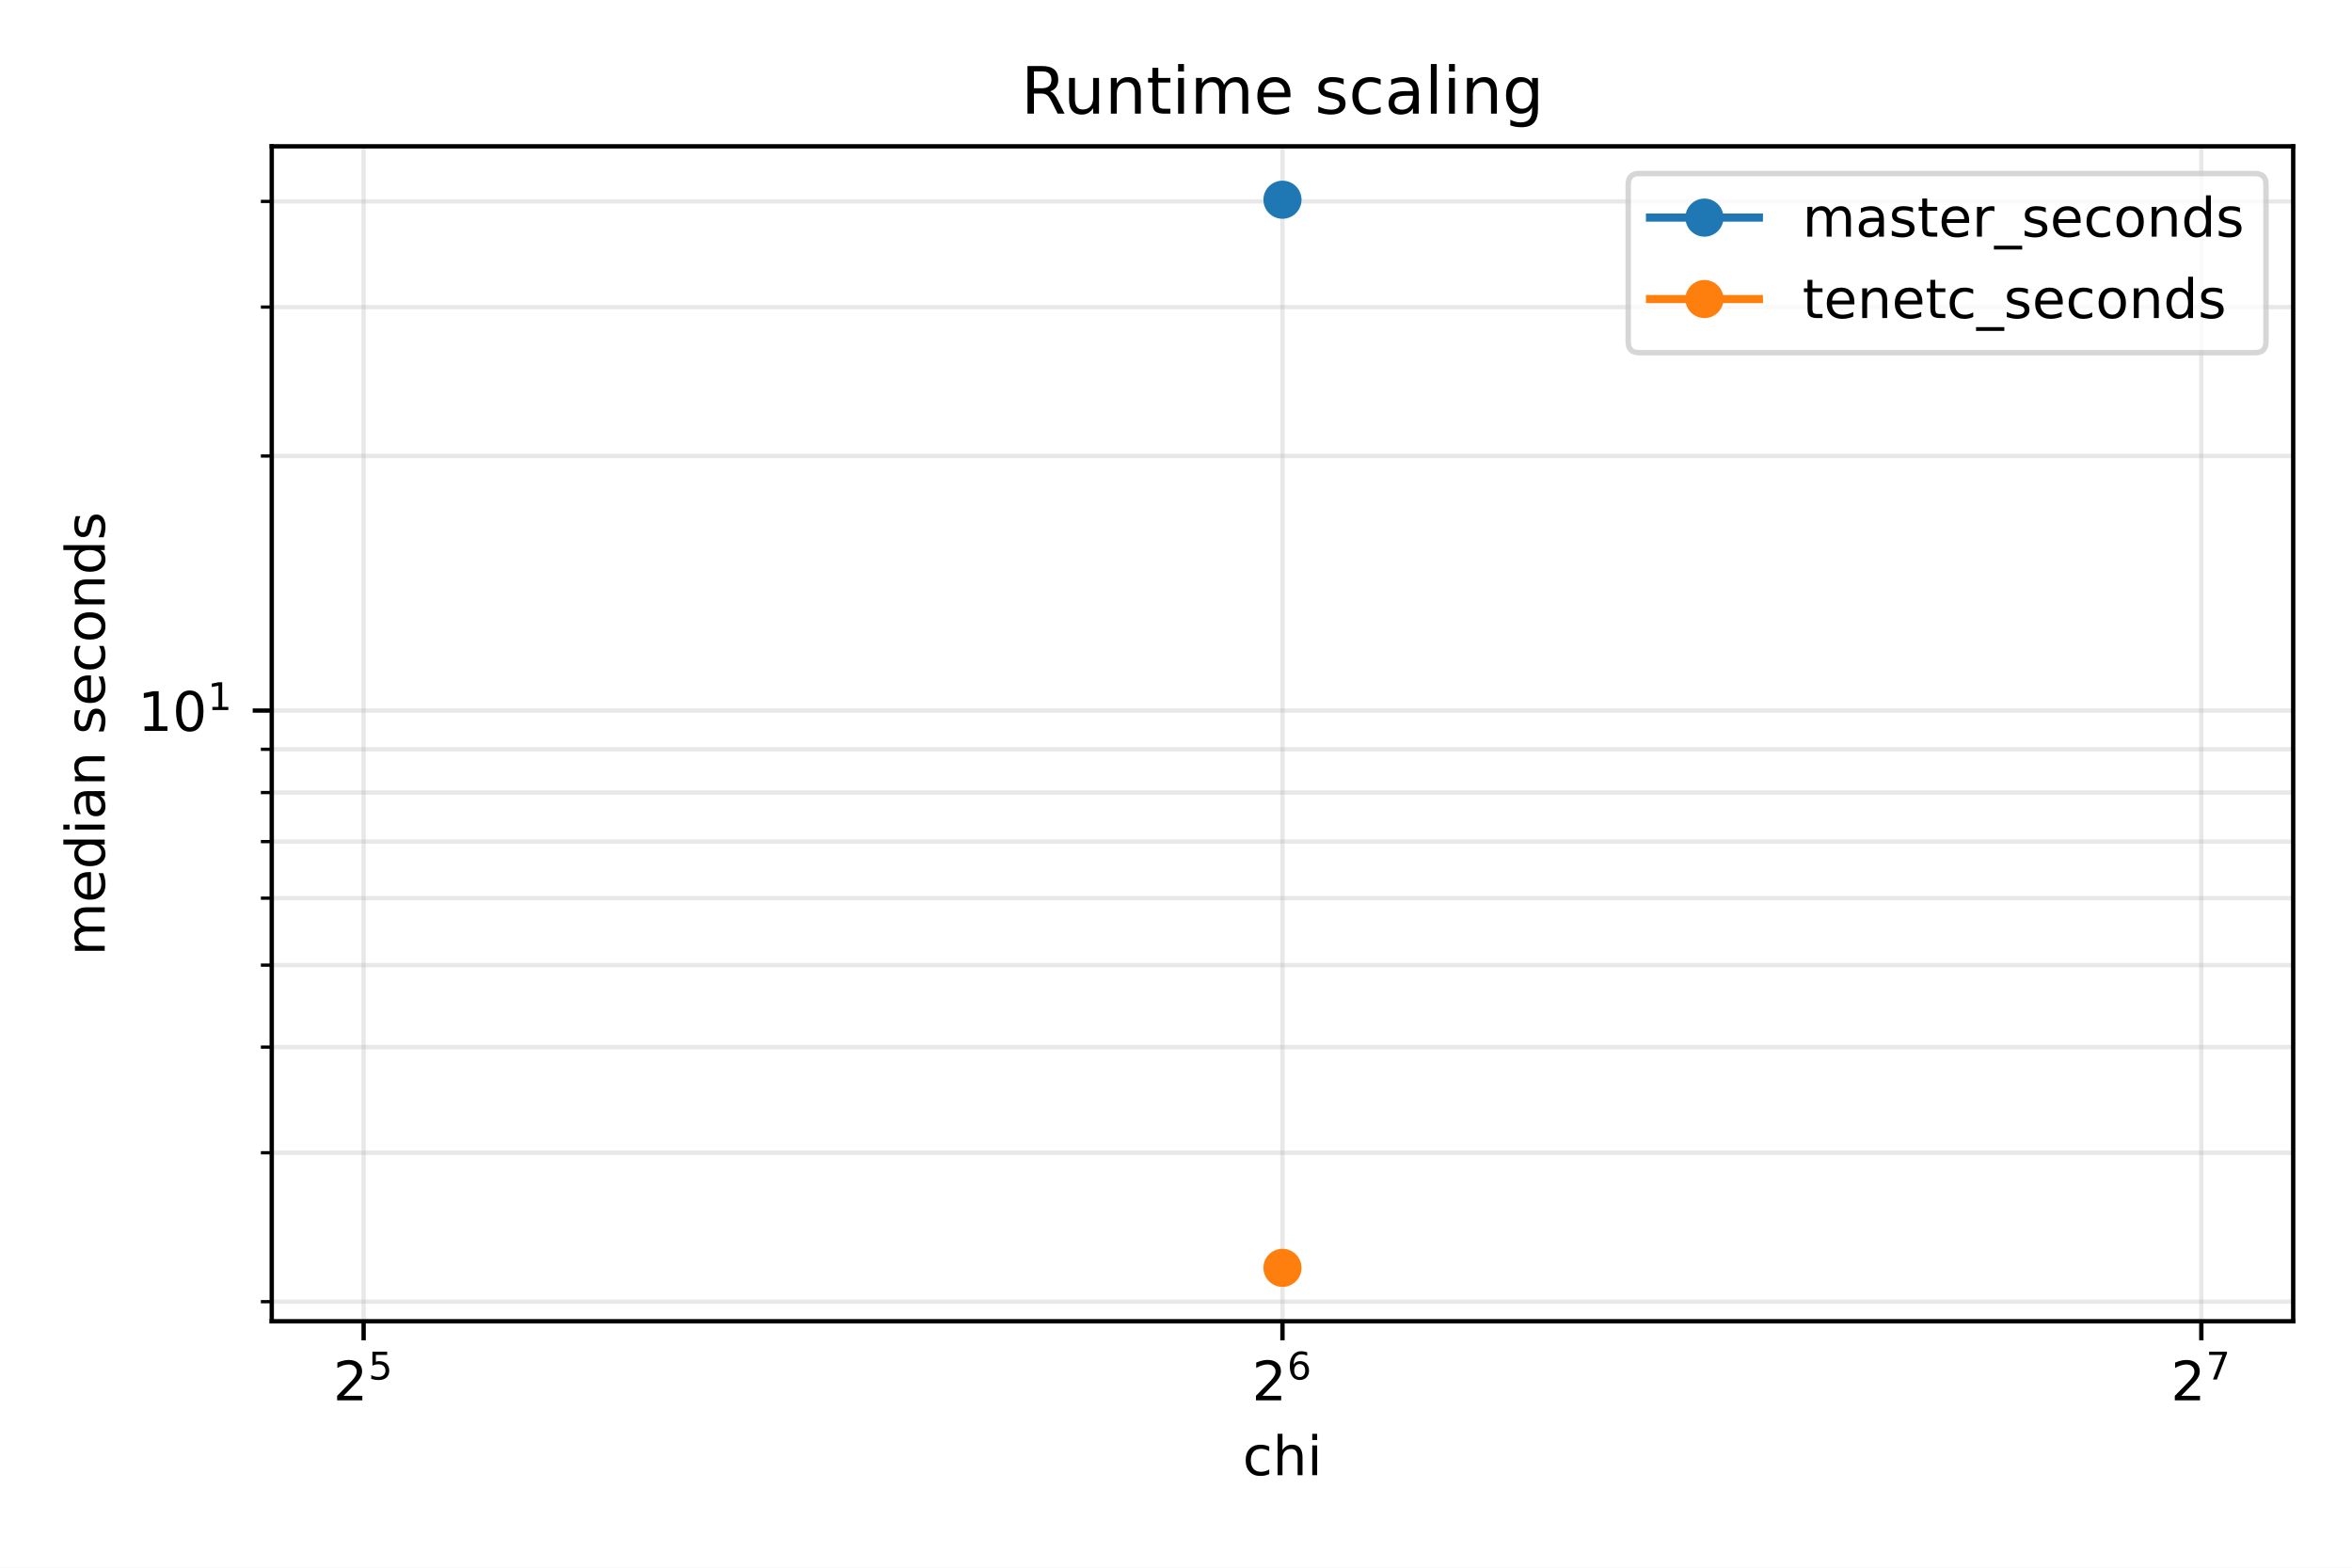
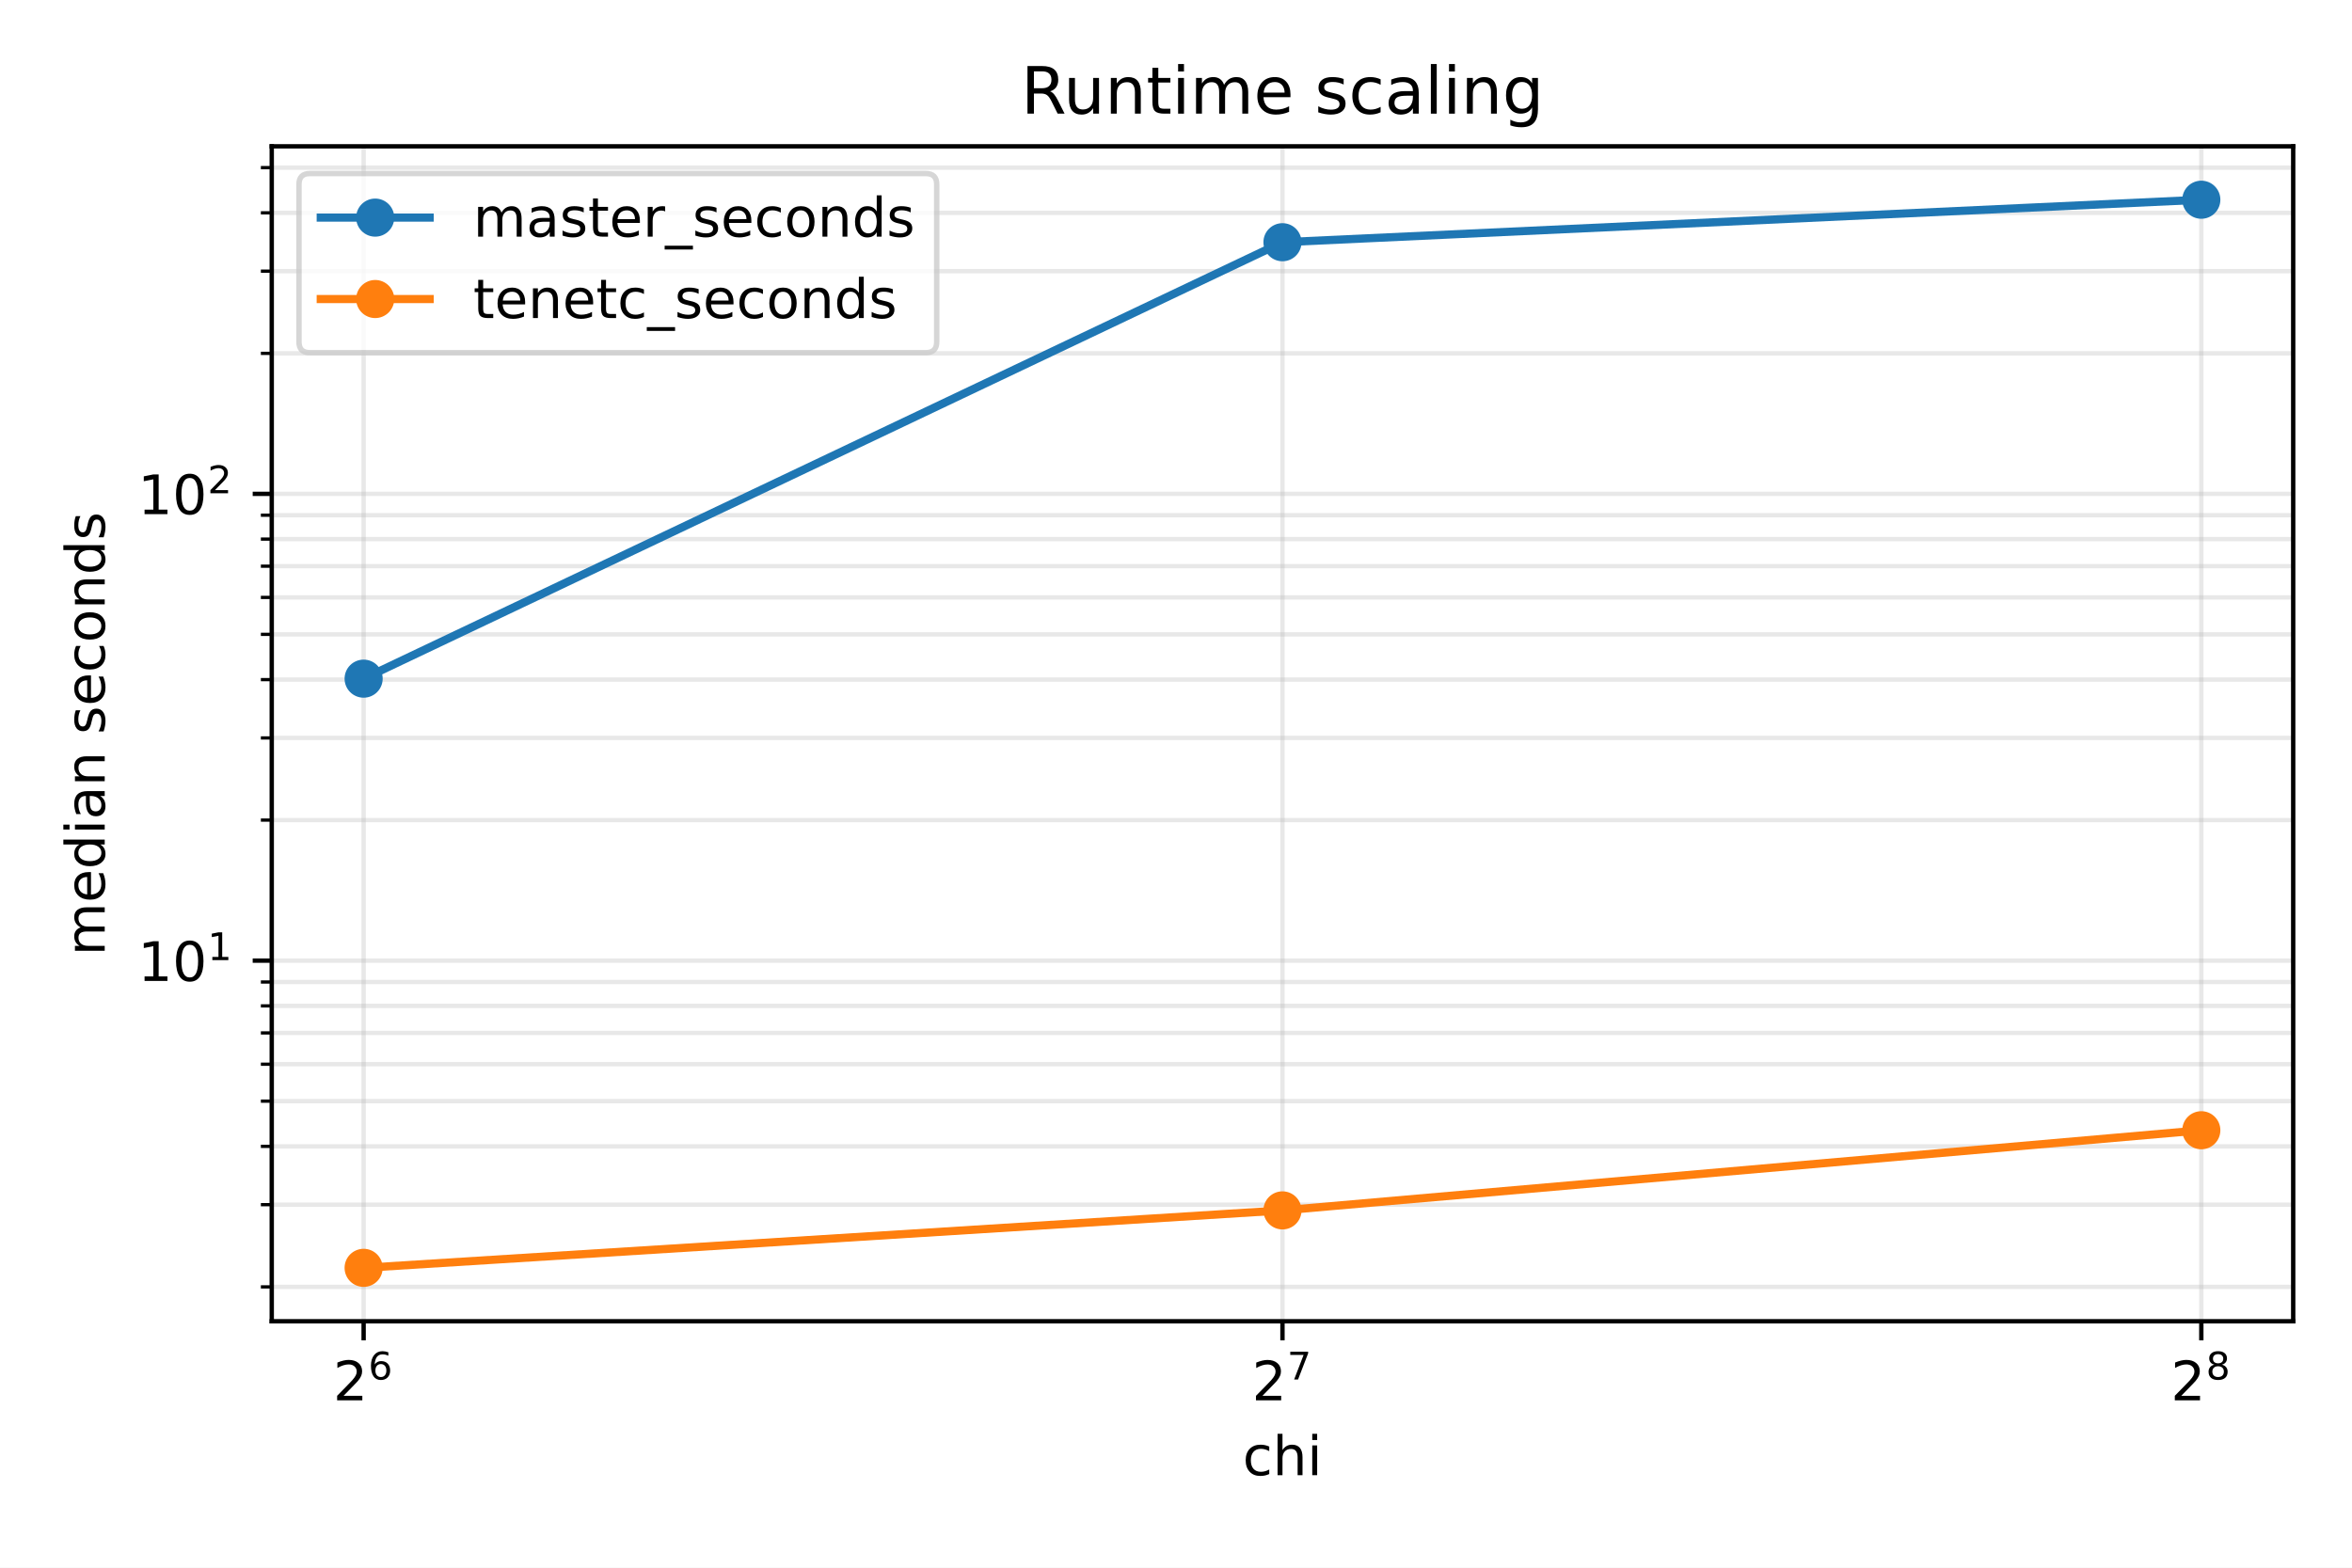
<svg xmlns="http://www.w3.org/2000/svg" xmlns:xlink="http://www.w3.org/1999/xlink" width="432pt" height="288pt" viewBox="0 0 432 288" version="1.1">
  <defs>
    <style type="text/css">*{stroke-linejoin: round; stroke-linecap: butt}</style>
  </defs>
  <g id="figure_1">
    <g id="patch_1">
      <path d="M 0 288  L 432 288  L 432 0  L 0 0  z " style="fill: #ffffff" />
    </g>
    <g id="axes_1">
      <g id="patch_2">
        <path d="M 49.913 242.728  L 421.2 242.728  L 421.2 26.88  L 49.913 26.88  z " style="fill: #ffffff" />
      </g>
      <g id="matplotlib.axis_1">
        <g id="xtick_1">
          <g id="line2d_1">
-             <path d="M 66.789 242.728  L 66.789 26.88  " clip-path="url(#p124a31aed1)" style="fill: none; stroke: #b0b0b0; stroke-opacity: 0.3; stroke-width: 0.8; stroke-linecap: square" />
+             <path d="M 66.789 242.728  L 66.789 26.88  " clip-path="url(#p573e958157)" style="fill: none; stroke: #b0b0b0; stroke-opacity: 0.3; stroke-width: 0.8; stroke-linecap: square" />
          </g>
          <g id="line2d_2">
            <defs>
-               <path id="m8023fcc73f" d="M 0 0  L 0 3.5  " style="stroke: #000000; stroke-width: 0.8" />
-             </defs>
-             <g>
-               <use xlink:href="#m8023fcc73f" x="66.789" y="242.728" style="stroke: #000000; stroke-width: 0.8" />
+               <path id="m465837508a" d="M 0 0  L 0 3.5  " style="stroke: #000000; stroke-width: 0.8" />
+             </defs>
+             <g>
+               <use xlink:href="#m465837508a" x="66.789" y="242.728" style="stroke: #000000; stroke-width: 0.8" />
            </g>
          </g>
          <g id="text_1">
            <g transform="translate(61.18938 257.3264) scale(0.1 -0.1)">
              <defs>
                <path id="DejaVuSans-32" d="M 1228 531  L 3431 531  L 3431 0  L 469 0  L 469 531  Q 828 903 1448 1529  Q 2069 2156 2228 2338  Q 2531 2678 2651 2914  Q 2772 3150 2772 3378  Q 2772 3750 2511 3984  Q 2250 4219 1831 4219  Q 1534 4219 1204 4116  Q 875 4013 500 3803  L 500 4441  Q 881 4594 1212 4672  Q 1544 4750 1819 4750  Q 2544 4750 2975 4387  Q 3406 4025 3406 3419  Q 3406 3131 3298 2873  Q 3191 2616 2906 2266  Q 2828 2175 2409 1742  Q 1991 1309 1228 531  z " transform="scale(0.015625)" />
-                 <path id="DejaVuSans-35" d="M 691 4666  L 3169 4666  L 3169 4134  L 1269 4134  L 1269 2991  Q 1406 3038 1543 3061  Q 1681 3084 1819 3084  Q 2600 3084 3056 2656  Q 3513 2228 3513 1497  Q 3513 744 3044 326  Q 2575 -91 1722 -91  Q 1428 -91 1123 -41  Q 819 9 494 109  L 494 744  Q 775 591 1075 516  Q 1375 441 1709 441  Q 2250 441 2565 725  Q 2881 1009 2881 1497  Q 2881 1984 2565 2268  Q 2250 2553 1709 2553  Q 1456 2553 1204 2497  Q 953 2441 691 2322  L 691 4666  z " transform="scale(0.015625)" />
-               </defs>
-               <use xlink:href="#DejaVuSans-32" transform="translate(0 0.684375)" />
-               <use xlink:href="#DejaVuSans-35" transform="translate(64.58008 38.96563) scale(0.7)" />
-             </g>
-           </g>
-         </g>
-         <g id="xtick_2">
-           <g id="line2d_3">
-             <path d="M 235.556 242.728  L 235.556 26.88  " clip-path="url(#p124a31aed1)" style="fill: none; stroke: #b0b0b0; stroke-opacity: 0.3; stroke-width: 0.8; stroke-linecap: square" />
-           </g>
-           <g id="line2d_4">
-             <g>
-               <use xlink:href="#m8023fcc73f" x="235.556" y="242.728" style="stroke: #000000; stroke-width: 0.8" />
-             </g>
-           </g>
-           <g id="text_2">
-             <g transform="translate(229.9563 257.3264) scale(0.1 -0.1)">
-               <defs>
                <path id="DejaVuSans-36" d="M 2113 2584  Q 1688 2584 1439 2293  Q 1191 2003 1191 1497  Q 1191 994 1439 701  Q 1688 409 2113 409  Q 2538 409 2786 701  Q 3034 994 3034 1497  Q 3034 2003 2786 2293  Q 2538 2584 2113 2584  z M 3366 4563  L 3366 3988  Q 3128 4100 2886 4159  Q 2644 4219 2406 4219  Q 1781 4219 1451 3797  Q 1122 3375 1075 2522  Q 1259 2794 1537 2939  Q 1816 3084 2150 3084  Q 2853 3084 3261 2657  Q 3669 2231 3669 1497  Q 3669 778 3244 343  Q 2819 -91 2113 -91  Q 1303 -91 875 529  Q 447 1150 447 2328  Q 447 3434 972 4092  Q 1497 4750 2381 4750  Q 2619 4750 2861 4703  Q 3103 4656 3366 4563  z " transform="scale(0.015625)" />
              </defs>
              <use xlink:href="#DejaVuSans-32" transform="translate(0 0.765625)" />
              <use xlink:href="#DejaVuSans-36" transform="translate(64.58008 39.04688) scale(0.7)" />
            </g>
          </g>
        </g>
-         <g id="xtick_3">
-           <g id="line2d_5">
-             <path d="M 404.323 242.728  L 404.323 26.88  " clip-path="url(#p124a31aed1)" style="fill: none; stroke: #b0b0b0; stroke-opacity: 0.3; stroke-width: 0.8; stroke-linecap: square" />
-           </g>
-           <g id="line2d_6">
-             <g>
-               <use xlink:href="#m8023fcc73f" x="404.323" y="242.728" style="stroke: #000000; stroke-width: 0.8" />
-             </g>
-           </g>
-           <g id="text_3">
-             <g transform="translate(398.7233 257.3264) scale(0.1 -0.1)">
+         <g id="xtick_2">
+           <g id="line2d_3">
+             <path d="M 235.556 242.728  L 235.556 26.88  " clip-path="url(#p573e958157)" style="fill: none; stroke: #b0b0b0; stroke-opacity: 0.3; stroke-width: 0.8; stroke-linecap: square" />
+           </g>
+           <g id="line2d_4">
+             <g>
+               <use xlink:href="#m465837508a" x="235.556" y="242.728" style="stroke: #000000; stroke-width: 0.8" />
+             </g>
+           </g>
+           <g id="text_2">
+             <g transform="translate(229.9563 257.3264) scale(0.1 -0.1)">
              <defs>
                <path id="DejaVuSans-37" d="M 525 4666  L 3525 4666  L 3525 4397  L 1831 0  L 1172 0  L 2766 4134  L 525 4134  L 525 4666  z " transform="scale(0.015625)" />
              </defs>
              <use xlink:href="#DejaVuSans-32" transform="translate(0 0.684375)" />
              <use xlink:href="#DejaVuSans-37" transform="translate(64.58008 38.96563) scale(0.7)" />
            </g>
          </g>
        </g>
+         <g id="xtick_3">
+           <g id="line2d_5">
+             <path d="M 404.323 242.728  L 404.323 26.88  " clip-path="url(#p573e958157)" style="fill: none; stroke: #b0b0b0; stroke-opacity: 0.3; stroke-width: 0.8; stroke-linecap: square" />
+           </g>
+           <g id="line2d_6">
+             <g>
+               <use xlink:href="#m465837508a" x="404.323" y="242.728" style="stroke: #000000; stroke-width: 0.8" />
+             </g>
+           </g>
+           <g id="text_3">
+             <g transform="translate(398.7233 257.3264) scale(0.1 -0.1)">
+               <defs>
+                 <path id="DejaVuSans-38" d="M 2034 2216  Q 1584 2216 1326 1975  Q 1069 1734 1069 1313  Q 1069 891 1326 650  Q 1584 409 2034 409  Q 2484 409 2743 651  Q 3003 894 3003 1313  Q 3003 1734 2745 1975  Q 2488 2216 2034 2216  z M 1403 2484  Q 997 2584 770 2862  Q 544 3141 544 3541  Q 544 4100 942 4425  Q 1341 4750 2034 4750  Q 2731 4750 3128 4425  Q 3525 4100 3525 3541  Q 3525 3141 3298 2862  Q 3072 2584 2669 2484  Q 3125 2378 3379 2068  Q 3634 1759 3634 1313  Q 3634 634 3220 271  Q 2806 -91 2034 -91  Q 1263 -91 848 271  Q 434 634 434 1313  Q 434 1759 690 2068  Q 947 2378 1403 2484  z M 1172 3481  Q 1172 3119 1398 2916  Q 1625 2713 2034 2713  Q 2441 2713 2670 2916  Q 2900 3119 2900 3481  Q 2900 3844 2670 4047  Q 2441 4250 2034 4250  Q 1625 4250 1398 4047  Q 1172 3844 1172 3481  z " transform="scale(0.015625)" />
+               </defs>
+               <use xlink:href="#DejaVuSans-32" transform="translate(0 0.765625)" />
+               <use xlink:href="#DejaVuSans-38" transform="translate(64.58008 39.04688) scale(0.7)" />
+             </g>
+           </g>
+         </g>
        <g id="text_4">
          <g transform="translate(228.2493 271.0046) scale(0.1 -0.1)">
            <defs>
              <path id="DejaVuSans-63" d="M 3122 3366  L 3122 2828  Q 2878 2963 2633 3030  Q 2388 3097 2138 3097  Q 1578 3097 1268 2742  Q 959 2388 959 1747  Q 959 1106 1268 751  Q 1578 397 2138 397  Q 2388 397 2633 464  Q 2878 531 3122 666  L 3122 134  Q 2881 22 2623 -34  Q 2366 -91 2075 -91  Q 1284 -91 818 406  Q 353 903 353 1747  Q 353 2603 823 3093  Q 1294 3584 2113 3584  Q 2378 3584 2631 3529  Q 2884 3475 3122 3366  z " transform="scale(0.015625)" />
              <path id="DejaVuSans-68" d="M 3513 2113  L 3513 0  L 2938 0  L 2938 2094  Q 2938 2591 2744 2837  Q 2550 3084 2163 3084  Q 1697 3084 1428 2787  Q 1159 2491 1159 1978  L 1159 0  L 581 0  L 581 4863  L 1159 4863  L 1159 2956  Q 1366 3272 1645 3428  Q 1925 3584 2291 3584  Q 2894 3584 3203 3211  Q 3513 2838 3513 2113  z " transform="scale(0.015625)" />
              <path id="DejaVuSans-69" d="M 603 3500  L 1178 3500  L 1178 0  L 603 0  L 603 3500  z M 603 4863  L 1178 4863  L 1178 4134  L 603 4134  L 603 4863  z " transform="scale(0.015625)" />
            </defs>
            <use xlink:href="#DejaVuSans-63" />
            <use xlink:href="#DejaVuSans-68" transform="translate(54.98047 0)" />
            <use xlink:href="#DejaVuSans-69" transform="translate(118.3594 0)" />
          </g>
        </g>
      </g>
      <g id="matplotlib.axis_2">
        <g id="ytick_1">
          <g id="line2d_7">
-             <path d="M 49.913 130.54  L 421.2 130.54  " clip-path="url(#p124a31aed1)" style="fill: none; stroke: #b0b0b0; stroke-opacity: 0.3; stroke-width: 0.8; stroke-linecap: square" />
+             <path d="M 49.913 176.478  L 421.2 176.478  " clip-path="url(#p573e958157)" style="fill: none; stroke: #b0b0b0; stroke-opacity: 0.3; stroke-width: 0.8; stroke-linecap: square" />
          </g>
          <g id="line2d_8">
            <defs>
-               <path id="m07901ce15f" d="M 0 0  L -3.5 0  " style="stroke: #000000; stroke-width: 0.8" />
-             </defs>
-             <g>
-               <use xlink:href="#m07901ce15f" x="49.913" y="130.54" style="stroke: #000000; stroke-width: 0.8" />
+               <path id="m424bcf97b1" d="M 0 0  L -3.5 0  " style="stroke: #000000; stroke-width: 0.8" />
+             </defs>
+             <g>
+               <use xlink:href="#m424bcf97b1" x="49.913" y="176.478" style="stroke: #000000; stroke-width: 0.8" />
            </g>
          </g>
          <g id="text_5">
-             <g transform="translate(25.31268 134.3393) scale(0.1 -0.1)">
+             <g transform="translate(25.31268 180.2768) scale(0.1 -0.1)">
              <defs>
                <path id="DejaVuSans-31" d="M 794 531  L 1825 531  L 1825 4091  L 703 3866  L 703 4441  L 1819 4666  L 2450 4666  L 2450 531  L 3481 531  L 3481 0  L 794 0  L 794 531  z " transform="scale(0.015625)" />
                <path id="DejaVuSans-30" d="M 2034 4250  Q 1547 4250 1301 3770  Q 1056 3291 1056 2328  Q 1056 1369 1301 889  Q 1547 409 2034 409  Q 2525 409 2770 889  Q 3016 1369 3016 2328  Q 3016 3291 2770 3770  Q 2525 4250 2034 4250  z M 2034 4750  Q 2819 4750 3233 4129  Q 3647 3509 3647 2328  Q 3647 1150 3233 529  Q 2819 -91 2034 -91  Q 1250 -91 836 529  Q 422 1150 422 2328  Q 422 3509 836 4129  Q 1250 4750 2034 4750  z " transform="scale(0.015625)" />
              </defs>
              <use xlink:href="#DejaVuSans-31" transform="translate(0 0.684375)" />
              <use xlink:href="#DejaVuSans-30" transform="translate(63.62305 0.684375)" />
              <use xlink:href="#DejaVuSans-31" transform="translate(128.2031 38.96563) scale(0.7)" />
            </g>
          </g>
        </g>
        <g id="ytick_2">
          <g id="line2d_9">
-             <path d="M 49.913 239.129  L 421.2 239.129  " clip-path="url(#p124a31aed1)" style="fill: none; stroke: #b0b0b0; stroke-opacity: 0.3; stroke-width: 0.8; stroke-linecap: square" />
+             <path d="M 49.913 90.727  L 421.2 90.727  " clip-path="url(#p573e958157)" style="fill: none; stroke: #b0b0b0; stroke-opacity: 0.3; stroke-width: 0.8; stroke-linecap: square" />
          </g>
          <g id="line2d_10">
-             <defs>
-               <path id="m4a20ca85c0" d="M 0 0  L -2 0  " style="stroke: #000000; stroke-width: 0.6" />
-             </defs>
-             <g>
-               <use xlink:href="#m4a20ca85c0" x="49.913" y="239.129" style="stroke: #000000; stroke-width: 0.6" />
+             <g>
+               <use xlink:href="#m424bcf97b1" x="49.913" y="90.727" style="stroke: #000000; stroke-width: 0.8" />
+             </g>
+           </g>
+           <g id="text_6">
+             <g transform="translate(25.31268 94.52636) scale(0.1 -0.1)">
+               <use xlink:href="#DejaVuSans-31" transform="translate(0 0.765625)" />
+               <use xlink:href="#DejaVuSans-30" transform="translate(63.62305 0.765625)" />
+               <use xlink:href="#DejaVuSans-32" transform="translate(128.2031 39.04688) scale(0.7)" />
            </g>
          </g>
        </g>
        <g id="ytick_3">
          <g id="line2d_11">
-             <path d="M 49.913 211.772  L 421.2 211.772  " clip-path="url(#p124a31aed1)" style="fill: none; stroke: #b0b0b0; stroke-opacity: 0.3; stroke-width: 0.8; stroke-linecap: square" />
+             <path d="M 49.913 236.415  L 421.2 236.415  " clip-path="url(#p573e958157)" style="fill: none; stroke: #b0b0b0; stroke-opacity: 0.3; stroke-width: 0.8; stroke-linecap: square" />
          </g>
          <g id="line2d_12">
-             <g>
-               <use xlink:href="#m4a20ca85c0" x="49.913" y="211.772" style="stroke: #000000; stroke-width: 0.6" />
+             <defs>
+               <path id="me4cb67b956" d="M 0 0  L -2 0  " style="stroke: #000000; stroke-width: 0.6" />
+             </defs>
+             <g>
+               <use xlink:href="#me4cb67b956" x="49.913" y="236.415" style="stroke: #000000; stroke-width: 0.6" />
            </g>
          </g>
        </g>
        <g id="ytick_4">
          <g id="line2d_13">
-             <path d="M 49.913 192.362  L 421.2 192.362  " clip-path="url(#p124a31aed1)" style="fill: none; stroke: #b0b0b0; stroke-opacity: 0.3; stroke-width: 0.8; stroke-linecap: square" />
+             <path d="M 49.913 221.315  L 421.2 221.315  " clip-path="url(#p573e958157)" style="fill: none; stroke: #b0b0b0; stroke-opacity: 0.3; stroke-width: 0.8; stroke-linecap: square" />
          </g>
          <g id="line2d_14">
            <g>
-               <use xlink:href="#m4a20ca85c0" x="49.913" y="192.362" style="stroke: #000000; stroke-width: 0.6" />
+               <use xlink:href="#me4cb67b956" x="49.913" y="221.315" style="stroke: #000000; stroke-width: 0.6" />
            </g>
          </g>
        </g>
        <g id="ytick_5">
          <g id="line2d_15">
-             <path d="M 49.913 177.307  L 421.2 177.307  " clip-path="url(#p124a31aed1)" style="fill: none; stroke: #b0b0b0; stroke-opacity: 0.3; stroke-width: 0.8; stroke-linecap: square" />
+             <path d="M 49.913 210.601  L 421.2 210.601  " clip-path="url(#p573e958157)" style="fill: none; stroke: #b0b0b0; stroke-opacity: 0.3; stroke-width: 0.8; stroke-linecap: square" />
          </g>
          <g id="line2d_16">
            <g>
-               <use xlink:href="#m4a20ca85c0" x="49.913" y="177.307" style="stroke: #000000; stroke-width: 0.6" />
+               <use xlink:href="#me4cb67b956" x="49.913" y="210.601" style="stroke: #000000; stroke-width: 0.6" />
            </g>
          </g>
        </g>
        <g id="ytick_6">
          <g id="line2d_17">
-             <path d="M 49.913 165.005  L 421.2 165.005  " clip-path="url(#p124a31aed1)" style="fill: none; stroke: #b0b0b0; stroke-opacity: 0.3; stroke-width: 0.8; stroke-linecap: square" />
+             <path d="M 49.913 202.291  L 421.2 202.291  " clip-path="url(#p573e958157)" style="fill: none; stroke: #b0b0b0; stroke-opacity: 0.3; stroke-width: 0.8; stroke-linecap: square" />
          </g>
          <g id="line2d_18">
            <g>
-               <use xlink:href="#m4a20ca85c0" x="49.913" y="165.005" style="stroke: #000000; stroke-width: 0.6" />
+               <use xlink:href="#me4cb67b956" x="49.913" y="202.291" style="stroke: #000000; stroke-width: 0.6" />
            </g>
          </g>
        </g>
        <g id="ytick_7">
          <g id="line2d_19">
-             <path d="M 49.913 154.605  L 421.2 154.605  " clip-path="url(#p124a31aed1)" style="fill: none; stroke: #b0b0b0; stroke-opacity: 0.3; stroke-width: 0.8; stroke-linecap: square" />
+             <path d="M 49.913 195.501  L 421.2 195.501  " clip-path="url(#p573e958157)" style="fill: none; stroke: #b0b0b0; stroke-opacity: 0.3; stroke-width: 0.8; stroke-linecap: square" />
          </g>
          <g id="line2d_20">
            <g>
-               <use xlink:href="#m4a20ca85c0" x="49.913" y="154.605" style="stroke: #000000; stroke-width: 0.6" />
+               <use xlink:href="#me4cb67b956" x="49.913" y="195.501" style="stroke: #000000; stroke-width: 0.6" />
            </g>
          </g>
        </g>
        <g id="ytick_8">
          <g id="line2d_21">
-             <path d="M 49.913 145.596  L 421.2 145.596  " clip-path="url(#p124a31aed1)" style="fill: none; stroke: #b0b0b0; stroke-opacity: 0.3; stroke-width: 0.8; stroke-linecap: square" />
+             <path d="M 49.913 189.76  L 421.2 189.76  " clip-path="url(#p573e958157)" style="fill: none; stroke: #b0b0b0; stroke-opacity: 0.3; stroke-width: 0.8; stroke-linecap: square" />
          </g>
          <g id="line2d_22">
            <g>
-               <use xlink:href="#m4a20ca85c0" x="49.913" y="145.596" style="stroke: #000000; stroke-width: 0.6" />
+               <use xlink:href="#me4cb67b956" x="49.913" y="189.76" style="stroke: #000000; stroke-width: 0.6" />
            </g>
          </g>
        </g>
        <g id="ytick_9">
          <g id="line2d_23">
-             <path d="M 49.913 137.649  L 421.2 137.649  " clip-path="url(#p124a31aed1)" style="fill: none; stroke: #b0b0b0; stroke-opacity: 0.3; stroke-width: 0.8; stroke-linecap: square" />
+             <path d="M 49.913 184.788  L 421.2 184.788  " clip-path="url(#p573e958157)" style="fill: none; stroke: #b0b0b0; stroke-opacity: 0.3; stroke-width: 0.8; stroke-linecap: square" />
          </g>
          <g id="line2d_24">
            <g>
-               <use xlink:href="#m4a20ca85c0" x="49.913" y="137.649" style="stroke: #000000; stroke-width: 0.6" />
+               <use xlink:href="#me4cb67b956" x="49.913" y="184.788" style="stroke: #000000; stroke-width: 0.6" />
            </g>
          </g>
        </g>
        <g id="ytick_10">
          <g id="line2d_25">
-             <path d="M 49.913 83.774  L 421.2 83.774  " clip-path="url(#p124a31aed1)" style="fill: none; stroke: #b0b0b0; stroke-opacity: 0.3; stroke-width: 0.8; stroke-linecap: square" />
+             <path d="M 49.913 180.401  L 421.2 180.401  " clip-path="url(#p573e958157)" style="fill: none; stroke: #b0b0b0; stroke-opacity: 0.3; stroke-width: 0.8; stroke-linecap: square" />
          </g>
          <g id="line2d_26">
            <g>
-               <use xlink:href="#m4a20ca85c0" x="49.913" y="83.774" style="stroke: #000000; stroke-width: 0.6" />
+               <use xlink:href="#me4cb67b956" x="49.913" y="180.401" style="stroke: #000000; stroke-width: 0.6" />
            </g>
          </g>
        </g>
        <g id="ytick_11">
          <g id="line2d_27">
-             <path d="M 49.913 56.417  L 421.2 56.417  " clip-path="url(#p124a31aed1)" style="fill: none; stroke: #b0b0b0; stroke-opacity: 0.3; stroke-width: 0.8; stroke-linecap: square" />
+             <path d="M 49.913 150.664  L 421.2 150.664  " clip-path="url(#p573e958157)" style="fill: none; stroke: #b0b0b0; stroke-opacity: 0.3; stroke-width: 0.8; stroke-linecap: square" />
          </g>
          <g id="line2d_28">
            <g>
-               <use xlink:href="#m4a20ca85c0" x="49.913" y="56.417" style="stroke: #000000; stroke-width: 0.6" />
+               <use xlink:href="#me4cb67b956" x="49.913" y="150.664" style="stroke: #000000; stroke-width: 0.6" />
            </g>
          </g>
        </g>
        <g id="ytick_12">
          <g id="line2d_29">
-             <path d="M 49.913 37.007  L 421.2 37.007  " clip-path="url(#p124a31aed1)" style="fill: none; stroke: #b0b0b0; stroke-opacity: 0.3; stroke-width: 0.8; stroke-linecap: square" />
+             <path d="M 49.913 135.564  L 421.2 135.564  " clip-path="url(#p573e958157)" style="fill: none; stroke: #b0b0b0; stroke-opacity: 0.3; stroke-width: 0.8; stroke-linecap: square" />
          </g>
          <g id="line2d_30">
            <g>
-               <use xlink:href="#m4a20ca85c0" x="49.913" y="37.007" style="stroke: #000000; stroke-width: 0.6" />
-             </g>
-           </g>
-         </g>
-         <g id="text_6">
+               <use xlink:href="#me4cb67b956" x="49.913" y="135.564" style="stroke: #000000; stroke-width: 0.6" />
+             </g>
+           </g>
+         </g>
+         <g id="ytick_13">
+           <g id="line2d_31">
+             <path d="M 49.913 124.851  L 421.2 124.851  " clip-path="url(#p573e958157)" style="fill: none; stroke: #b0b0b0; stroke-opacity: 0.3; stroke-width: 0.8; stroke-linecap: square" />
+           </g>
+           <g id="line2d_32">
+             <g>
+               <use xlink:href="#me4cb67b956" x="49.913" y="124.851" style="stroke: #000000; stroke-width: 0.6" />
+             </g>
+           </g>
+         </g>
+         <g id="ytick_14">
+           <g id="line2d_33">
+             <path d="M 49.913 116.541  L 421.2 116.541  " clip-path="url(#p573e958157)" style="fill: none; stroke: #b0b0b0; stroke-opacity: 0.3; stroke-width: 0.8; stroke-linecap: square" />
+           </g>
+           <g id="line2d_34">
+             <g>
+               <use xlink:href="#me4cb67b956" x="49.913" y="116.541" style="stroke: #000000; stroke-width: 0.6" />
+             </g>
+           </g>
+         </g>
+         <g id="ytick_15">
+           <g id="line2d_35">
+             <path d="M 49.913 109.751  L 421.2 109.751  " clip-path="url(#p573e958157)" style="fill: none; stroke: #b0b0b0; stroke-opacity: 0.3; stroke-width: 0.8; stroke-linecap: square" />
+           </g>
+           <g id="line2d_36">
+             <g>
+               <use xlink:href="#me4cb67b956" x="49.913" y="109.751" style="stroke: #000000; stroke-width: 0.6" />
+             </g>
+           </g>
+         </g>
+         <g id="ytick_16">
+           <g id="line2d_37">
+             <path d="M 49.913 104.01  L 421.2 104.01  " clip-path="url(#p573e958157)" style="fill: none; stroke: #b0b0b0; stroke-opacity: 0.3; stroke-width: 0.8; stroke-linecap: square" />
+           </g>
+           <g id="line2d_38">
+             <g>
+               <use xlink:href="#me4cb67b956" x="49.913" y="104.01" style="stroke: #000000; stroke-width: 0.6" />
+             </g>
+           </g>
+         </g>
+         <g id="ytick_17">
+           <g id="line2d_39">
+             <path d="M 49.913 99.037  L 421.2 99.037  " clip-path="url(#p573e958157)" style="fill: none; stroke: #b0b0b0; stroke-opacity: 0.3; stroke-width: 0.8; stroke-linecap: square" />
+           </g>
+           <g id="line2d_40">
+             <g>
+               <use xlink:href="#me4cb67b956" x="49.913" y="99.037" style="stroke: #000000; stroke-width: 0.6" />
+             </g>
+           </g>
+         </g>
+         <g id="ytick_18">
+           <g id="line2d_41">
+             <path d="M 49.913 94.651  L 421.2 94.651  " clip-path="url(#p573e958157)" style="fill: none; stroke: #b0b0b0; stroke-opacity: 0.3; stroke-width: 0.8; stroke-linecap: square" />
+           </g>
+           <g id="line2d_42">
+             <g>
+               <use xlink:href="#me4cb67b956" x="49.913" y="94.651" style="stroke: #000000; stroke-width: 0.6" />
+             </g>
+           </g>
+         </g>
+         <g id="ytick_19">
+           <g id="line2d_43">
+             <path d="M 49.913 64.914  L 421.2 64.914  " clip-path="url(#p573e958157)" style="fill: none; stroke: #b0b0b0; stroke-opacity: 0.3; stroke-width: 0.8; stroke-linecap: square" />
+           </g>
+           <g id="line2d_44">
+             <g>
+               <use xlink:href="#me4cb67b956" x="49.913" y="64.914" style="stroke: #000000; stroke-width: 0.6" />
+             </g>
+           </g>
+         </g>
+         <g id="ytick_20">
+           <g id="line2d_45">
+             <path d="M 49.913 49.814  L 421.2 49.814  " clip-path="url(#p573e958157)" style="fill: none; stroke: #b0b0b0; stroke-opacity: 0.3; stroke-width: 0.8; stroke-linecap: square" />
+           </g>
+           <g id="line2d_46">
+             <g>
+               <use xlink:href="#me4cb67b956" x="49.913" y="49.814" style="stroke: #000000; stroke-width: 0.6" />
+             </g>
+           </g>
+         </g>
+         <g id="ytick_21">
+           <g id="line2d_47">
+             <path d="M 49.913 39.1  L 421.2 39.1  " clip-path="url(#p573e958157)" style="fill: none; stroke: #b0b0b0; stroke-opacity: 0.3; stroke-width: 0.8; stroke-linecap: square" />
+           </g>
+           <g id="line2d_48">
+             <g>
+               <use xlink:href="#me4cb67b956" x="49.913" y="39.1" style="stroke: #000000; stroke-width: 0.6" />
+             </g>
+           </g>
+         </g>
+         <g id="ytick_22">
+           <g id="line2d_49">
+             <path d="M 49.913 30.79  L 421.2 30.79  " clip-path="url(#p573e958157)" style="fill: none; stroke: #b0b0b0; stroke-opacity: 0.3; stroke-width: 0.8; stroke-linecap: square" />
+           </g>
+           <g id="line2d_50">
+             <g>
+               <use xlink:href="#me4cb67b956" x="49.913" y="30.79" style="stroke: #000000; stroke-width: 0.6" />
+             </g>
+           </g>
+         </g>
+         <g id="text_7">
          <g transform="translate(19.233 175.5735) rotate(-90) scale(0.1 -0.1)">
            <defs>
              <path id="DejaVuSans-6d" d="M 3328 2828  Q 3544 3216 3844 3400  Q 4144 3584 4550 3584  Q 5097 3584 5394 3201  Q 5691 2819 5691 2113  L 5691 0  L 5113 0  L 5113 2094  Q 5113 2597 4934 2840  Q 4756 3084 4391 3084  Q 3944 3084 3684 2787  Q 3425 2491 3425 1978  L 3425 0  L 2847 0  L 2847 2094  Q 2847 2600 2669 2842  Q 2491 3084 2119 3084  Q 1678 3084 1418 2786  Q 1159 2488 1159 1978  L 1159 0  L 581 0  L 581 3500  L 1159 3500  L 1159 2956  Q 1356 3278 1631 3431  Q 1906 3584 2284 3584  Q 2666 3584 2933 3390  Q 3200 3197 3328 2828  z " transform="scale(0.015625)" />
              <path id="DejaVuSans-65" d="M 3597 1894  L 3597 1613  L 953 1613  Q 991 1019 1311 708  Q 1631 397 2203 397  Q 2534 397 2845 478  Q 3156 559 3463 722  L 3463 178  Q 3153 47 2828 -22  Q 2503 -91 2169 -91  Q 1331 -91 842 396  Q 353 884 353 1716  Q 353 2575 817 3079  Q 1281 3584 2069 3584  Q 2775 3584 3186 3129  Q 3597 2675 3597 1894  z M 3022 2063  Q 3016 2534 2758 2815  Q 2500 3097 2075 3097  Q 1594 3097 1305 2825  Q 1016 2553 972 2059  L 3022 2063  z " transform="scale(0.015625)" />
              <path id="DejaVuSans-64" d="M 2906 2969  L 2906 4863  L 3481 4863  L 3481 0  L 2906 0  L 2906 525  Q 2725 213 2448 61  Q 2172 -91 1784 -91  Q 1150 -91 751 415  Q 353 922 353 1747  Q 353 2572 751 3078  Q 1150 3584 1784 3584  Q 2172 3584 2448 3432  Q 2725 3281 2906 2969  z M 947 1747  Q 947 1113 1208 752  Q 1469 391 1925 391  Q 2381 391 2643 752  Q 2906 1113 2906 1747  Q 2906 2381 2643 2742  Q 2381 3103 1925 3103  Q 1469 3103 1208 2742  Q 947 2381 947 1747  z " transform="scale(0.015625)" />
              <path id="DejaVuSans-61" d="M 2194 1759  Q 1497 1759 1228 1600  Q 959 1441 959 1056  Q 959 750 1161 570  Q 1363 391 1709 391  Q 2188 391 2477 730  Q 2766 1069 2766 1631  L 2766 1759  L 2194 1759  z M 3341 1997  L 3341 0  L 2766 0  L 2766 531  Q 2569 213 2275 61  Q 1981 -91 1556 -91  Q 1019 -91 701 211  Q 384 513 384 1019  Q 384 1609 779 1909  Q 1175 2209 1959 2209  L 2766 2209  L 2766 2266  Q 2766 2663 2505 2880  Q 2244 3097 1772 3097  Q 1472 3097 1187 3025  Q 903 2953 641 2809  L 641 3341  Q 956 3463 1253 3523  Q 1550 3584 1831 3584  Q 2591 3584 2966 3190  Q 3341 2797 3341 1997  z " transform="scale(0.015625)" />
              <path id="DejaVuSans-6e" d="M 3513 2113  L 3513 0  L 2938 0  L 2938 2094  Q 2938 2591 2744 2837  Q 2550 3084 2163 3084  Q 1697 3084 1428 2787  Q 1159 2491 1159 1978  L 1159 0  L 581 0  L 581 3500  L 1159 3500  L 1159 2956  Q 1366 3272 1645 3428  Q 1925 3584 2291 3584  Q 2894 3584 3203 3211  Q 3513 2838 3513 2113  z " transform="scale(0.015625)" />
              <path id="DejaVuSans-20" transform="scale(0.015625)" />
              <path id="DejaVuSans-73" d="M 2834 3397  L 2834 2853  Q 2591 2978 2328 3040  Q 2066 3103 1784 3103  Q 1356 3103 1142 2972  Q 928 2841 928 2578  Q 928 2378 1081 2264  Q 1234 2150 1697 2047  L 1894 2003  Q 2506 1872 2764 1633  Q 3022 1394 3022 966  Q 3022 478 2636 193  Q 2250 -91 1575 -91  Q 1294 -91 989 -36  Q 684 19 347 128  L 347 722  Q 666 556 975 473  Q 1284 391 1588 391  Q 1994 391 2212 530  Q 2431 669 2431 922  Q 2431 1156 2273 1281  Q 2116 1406 1581 1522  L 1381 1569  Q 847 1681 609 1914  Q 372 2147 372 2553  Q 372 3047 722 3315  Q 1072 3584 1716 3584  Q 2034 3584 2315 3537  Q 2597 3491 2834 3397  z " transform="scale(0.015625)" />
              <path id="DejaVuSans-6f" d="M 1959 3097  Q 1497 3097 1228 2736  Q 959 2375 959 1747  Q 959 1119 1226 758  Q 1494 397 1959 397  Q 2419 397 2687 759  Q 2956 1122 2956 1747  Q 2956 2369 2687 2733  Q 2419 3097 1959 3097  z M 1959 3584  Q 2709 3584 3137 3096  Q 3566 2609 3566 1747  Q 3566 888 3137 398  Q 2709 -91 1959 -91  Q 1206 -91 779 398  Q 353 888 353 1747  Q 353 2609 779 3096  Q 1206 3584 1959 3584  z " transform="scale(0.015625)" />
            </defs>
            <use xlink:href="#DejaVuSans-6d" />
            <use xlink:href="#DejaVuSans-65" transform="translate(97.41211 0)" />
            <use xlink:href="#DejaVuSans-64" transform="translate(158.9355 0)" />
            <use xlink:href="#DejaVuSans-69" transform="translate(222.4121 0)" />
            <use xlink:href="#DejaVuSans-61" transform="translate(250.1953 0)" />
            <use xlink:href="#DejaVuSans-6e" transform="translate(311.4746 0)" />
            <use xlink:href="#DejaVuSans-20" transform="translate(374.8535 0)" />
            <use xlink:href="#DejaVuSans-73" transform="translate(406.6406 0)" />
            <use xlink:href="#DejaVuSans-65" transform="translate(458.7402 0)" />
            <use xlink:href="#DejaVuSans-63" transform="translate(520.2637 0)" />
            <use xlink:href="#DejaVuSans-6f" transform="translate(575.2441 0)" />
            <use xlink:href="#DejaVuSans-6e" transform="translate(636.4258 0)" />
            <use xlink:href="#DejaVuSans-64" transform="translate(699.8047 0)" />
            <use xlink:href="#DejaVuSans-73" transform="translate(763.2812 0)" />
          </g>
        </g>
      </g>
-       <g id="line2d_31">
-         <path d="M 235.556 36.691  " clip-path="url(#p124a31aed1)" style="fill: none; stroke: #1f77b4; stroke-width: 1.5; stroke-linecap: square" />
+       <g id="line2d_51">
+         <path d="M 66.789 124.676  L 235.556 44.499  L 404.323 36.691  " clip-path="url(#p573e958157)" style="fill: none; stroke: #1f77b4; stroke-width: 1.5; stroke-linecap: square" />
        <defs>
-           <path id="med5319a218" d="M 0 3  C 0.796 3 1.559 2.684 2.121 2.121  C 2.684 1.559 3 0.796 3 0  C 3 -0.796 2.684 -1.559 2.121 -2.121  C 1.559 -2.684 0.796 -3 0 -3  C -0.796 -3 -1.559 -2.684 -2.121 -2.121  C -2.684 -1.559 -3 -0.796 -3 0  C -3 0.796 -2.684 1.559 -2.121 2.121  C -1.559 2.684 -0.796 3 0 3  z " style="stroke: #1f77b4" />
+           <path id="m1702e3e46d" d="M 0 3  C 0.796 3 1.559 2.684 2.121 2.121  C 2.684 1.559 3 0.796 3 0  C 3 -0.796 2.684 -1.559 2.121 -2.121  C 1.559 -2.684 0.796 -3 0 -3  C -0.796 -3 -1.559 -2.684 -2.121 -2.121  C -2.684 -1.559 -3 -0.796 -3 0  C -3 0.796 -2.684 1.559 -2.121 2.121  C -1.559 2.684 -0.796 3 0 3  z " style="stroke: #1f77b4" />
        </defs>
-         <g clip-path="url(#p124a31aed1)">
-           <use xlink:href="#med5319a218" x="235.556" y="36.691" style="fill: #1f77b4; stroke: #1f77b4" />
-         </g>
-       </g>
-       <g id="line2d_32">
-         <path d="M 235.556 232.917  " clip-path="url(#p124a31aed1)" style="fill: none; stroke: #ff7f0e; stroke-width: 1.5; stroke-linecap: square" />
+         <g clip-path="url(#p573e958157)">
+           <use xlink:href="#m1702e3e46d" x="66.789" y="124.676" style="fill: #1f77b4; stroke: #1f77b4" />
+           <use xlink:href="#m1702e3e46d" x="235.556" y="44.499" style="fill: #1f77b4; stroke: #1f77b4" />
+           <use xlink:href="#m1702e3e46d" x="404.323" y="36.691" style="fill: #1f77b4; stroke: #1f77b4" />
+         </g>
+       </g>
+       <g id="line2d_52">
+         <path d="M 66.789 232.917  L 235.556 222.361  L 404.323 207.638  " clip-path="url(#p573e958157)" style="fill: none; stroke: #ff7f0e; stroke-width: 1.5; stroke-linecap: square" />
        <defs>
-           <path id="m1dde661629" d="M 0 3  C 0.796 3 1.559 2.684 2.121 2.121  C 2.684 1.559 3 0.796 3 0  C 3 -0.796 2.684 -1.559 2.121 -2.121  C 1.559 -2.684 0.796 -3 0 -3  C -0.796 -3 -1.559 -2.684 -2.121 -2.121  C -2.684 -1.559 -3 -0.796 -3 0  C -3 0.796 -2.684 1.559 -2.121 2.121  C -1.559 2.684 -0.796 3 0 3  z " style="stroke: #ff7f0e" />
+           <path id="m3a06b280c4" d="M 0 3  C 0.796 3 1.559 2.684 2.121 2.121  C 2.684 1.559 3 0.796 3 0  C 3 -0.796 2.684 -1.559 2.121 -2.121  C 1.559 -2.684 0.796 -3 0 -3  C -0.796 -3 -1.559 -2.684 -2.121 -2.121  C -2.684 -1.559 -3 -0.796 -3 0  C -3 0.796 -2.684 1.559 -2.121 2.121  C -1.559 2.684 -0.796 3 0 3  z " style="stroke: #ff7f0e" />
        </defs>
-         <g clip-path="url(#p124a31aed1)">
-           <use xlink:href="#m1dde661629" x="235.556" y="232.917" style="fill: #ff7f0e; stroke: #ff7f0e" />
+         <g clip-path="url(#p573e958157)">
+           <use xlink:href="#m3a06b280c4" x="66.789" y="232.917" style="fill: #ff7f0e; stroke: #ff7f0e" />
+           <use xlink:href="#m3a06b280c4" x="235.556" y="222.361" style="fill: #ff7f0e; stroke: #ff7f0e" />
+           <use xlink:href="#m3a06b280c4" x="404.323" y="207.638" style="fill: #ff7f0e; stroke: #ff7f0e" />
        </g>
      </g>
      <g id="patch_3">
        <path d="M 49.913 242.728  L 49.913 26.88  " style="fill: none; stroke: #000000; stroke-width: 0.8; stroke-linejoin: miter; stroke-linecap: square" />
      </g>
      <g id="patch_4">
        <path d="M 421.2 242.728  L 421.2 26.88  " style="fill: none; stroke: #000000; stroke-width: 0.8; stroke-linejoin: miter; stroke-linecap: square" />
      </g>
      <g id="patch_5">
        <path d="M 49.913 242.728  L 421.2 242.728  " style="fill: none; stroke: #000000; stroke-width: 0.8; stroke-linejoin: miter; stroke-linecap: square" />
      </g>
      <g id="patch_6">
        <path d="M 49.913 26.88  L 421.2 26.88  " style="fill: none; stroke: #000000; stroke-width: 0.8; stroke-linejoin: miter; stroke-linecap: square" />
      </g>
-       <g id="text_7">
+       <g id="text_8">
        <g transform="translate(187.5432 20.88) scale(0.12 -0.12)">
          <defs>
            <path id="DejaVuSans-52" d="M 2841 2188  Q 3044 2119 3236 1894  Q 3428 1669 3622 1275  L 4263 0  L 3584 0  L 2988 1197  Q 2756 1666 2539 1819  Q 2322 1972 1947 1972  L 1259 1972  L 1259 0  L 628 0  L 628 4666  L 2053 4666  Q 2853 4666 3247 4331  Q 3641 3997 3641 3322  Q 3641 2881 3436 2590  Q 3231 2300 2841 2188  z M 1259 4147  L 1259 2491  L 2053 2491  Q 2509 2491 2742 2702  Q 2975 2913 2975 3322  Q 2975 3731 2742 3939  Q 2509 4147 2053 4147  L 1259 4147  z " transform="scale(0.015625)" />
            <path id="DejaVuSans-75" d="M 544 1381  L 544 3500  L 1119 3500  L 1119 1403  Q 1119 906 1312 657  Q 1506 409 1894 409  Q 2359 409 2629 706  Q 2900 1003 2900 1516  L 2900 3500  L 3475 3500  L 3475 0  L 2900 0  L 2900 538  Q 2691 219 2414 64  Q 2138 -91 1772 -91  Q 1169 -91 856 284  Q 544 659 544 1381  z M 1991 3584  L 1991 3584  z " transform="scale(0.015625)" />
            <path id="DejaVuSans-74" d="M 1172 4494  L 1172 3500  L 2356 3500  L 2356 3053  L 1172 3053  L 1172 1153  Q 1172 725 1289 603  Q 1406 481 1766 481  L 2356 481  L 2356 0  L 1766 0  Q 1100 0 847 248  Q 594 497 594 1153  L 594 3053  L 172 3053  L 172 3500  L 594 3500  L 594 4494  L 1172 4494  z " transform="scale(0.015625)" />
            <path id="DejaVuSans-6c" d="M 603 4863  L 1178 4863  L 1178 0  L 603 0  L 603 4863  z " transform="scale(0.015625)" />
            <path id="DejaVuSans-67" d="M 2906 1791  Q 2906 2416 2648 2759  Q 2391 3103 1925 3103  Q 1463 3103 1205 2759  Q 947 2416 947 1791  Q 947 1169 1205 825  Q 1463 481 1925 481  Q 2391 481 2648 825  Q 2906 1169 2906 1791  z M 3481 434  Q 3481 -459 3084 -895  Q 2688 -1331 1869 -1331  Q 1566 -1331 1297 -1286  Q 1028 -1241 775 -1147  L 775 -588  Q 1028 -725 1275 -790  Q 1522 -856 1778 -856  Q 2344 -856 2625 -561  Q 2906 -266 2906 331  L 2906 616  Q 2728 306 2450 153  Q 2172 0 1784 0  Q 1141 0 747 490  Q 353 981 353 1791  Q 353 2603 747 3093  Q 1141 3584 1784 3584  Q 2172 3584 2450 3431  Q 2728 3278 2906 2969  L 2906 3500  L 3481 3500  L 3481 434  z " transform="scale(0.015625)" />
          </defs>
          <use xlink:href="#DejaVuSans-52" />
          <use xlink:href="#DejaVuSans-75" transform="translate(64.98242 0)" />
          <use xlink:href="#DejaVuSans-6e" transform="translate(128.3613 0)" />
          <use xlink:href="#DejaVuSans-74" transform="translate(191.7402 0)" />
          <use xlink:href="#DejaVuSans-69" transform="translate(230.9492 0)" />
          <use xlink:href="#DejaVuSans-6d" transform="translate(258.7324 0)" />
          <use xlink:href="#DejaVuSans-65" transform="translate(356.1445 0)" />
          <use xlink:href="#DejaVuSans-20" transform="translate(417.668 0)" />
          <use xlink:href="#DejaVuSans-73" transform="translate(449.4551 0)" />
          <use xlink:href="#DejaVuSans-63" transform="translate(501.5547 0)" />
          <use xlink:href="#DejaVuSans-61" transform="translate(556.5352 0)" />
          <use xlink:href="#DejaVuSans-6c" transform="translate(617.8145 0)" />
          <use xlink:href="#DejaVuSans-69" transform="translate(645.5977 0)" />
          <use xlink:href="#DejaVuSans-6e" transform="translate(673.3809 0)" />
          <use xlink:href="#DejaVuSans-67" transform="translate(736.7598 0)" />
        </g>
      </g>
      <g id="legend_1">
        <g id="patch_7">
-           <path d="M 301.062 64.793  L 414.2 64.793  Q 416.2 64.793 416.2 62.792  L 416.2 33.88  Q 416.2 31.88 414.2 31.88  L 301.062 31.88  Q 299.062 31.88 299.062 33.88  L 299.062 62.792  Q 299.062 64.793 301.062 64.793  z " style="fill: #ffffff; opacity: 0.8; stroke: #cccccc; stroke-linejoin: miter" />
-         </g>
-         <g id="line2d_33">
-           <path d="M 303.062 39.978  L 313.062 39.978  L 323.062 39.978  " style="fill: none; stroke: #1f77b4; stroke-width: 1.5; stroke-linecap: square" />
+           <path d="M 56.913 64.793  L 170.05 64.793  Q 172.05 64.793 172.05 62.792  L 172.05 33.88  Q 172.05 31.88 170.05 31.88  L 56.913 31.88  Q 54.913 31.88 54.913 33.88  L 54.913 62.792  Q 54.913 64.793 56.913 64.793  z " style="fill: #ffffff; opacity: 0.8; stroke: #cccccc; stroke-linejoin: miter" />
+         </g>
+         <g id="line2d_53">
+           <path d="M 58.913 39.978  L 68.913 39.978  L 78.913 39.978  " style="fill: none; stroke: #1f77b4; stroke-width: 1.5; stroke-linecap: square" />
          <g>
-             <use xlink:href="#med5319a218" x="313.062" y="39.978" style="fill: #1f77b4; stroke: #1f77b4" />
-           </g>
-         </g>
-         <g id="text_8">
-           <g transform="translate(331.0625 43.47844) scale(0.1 -0.1)">
+             <use xlink:href="#m1702e3e46d" x="68.913" y="39.978" style="fill: #1f77b4; stroke: #1f77b4" />
+           </g>
+         </g>
+         <g id="text_9">
+           <g transform="translate(86.91268 43.47844) scale(0.1 -0.1)">
            <defs>
              <path id="DejaVuSans-72" d="M 2631 2963  Q 2534 3019 2420 3045  Q 2306 3072 2169 3072  Q 1681 3072 1420 2755  Q 1159 2438 1159 1844  L 1159 0  L 581 0  L 581 3500  L 1159 3500  L 1159 2956  Q 1341 3275 1631 3429  Q 1922 3584 2338 3584  Q 2397 3584 2469 3576  Q 2541 3569 2628 3553  L 2631 2963  z " transform="scale(0.015625)" />
              <path id="DejaVuSans-5f" d="M 3263 -1063  L 3263 -1509  L -63 -1509  L -63 -1063  L 3263 -1063  z " transform="scale(0.015625)" />
            </defs>
            <use xlink:href="#DejaVuSans-6d" />
            <use xlink:href="#DejaVuSans-61" transform="translate(97.41211 0)" />
            <use xlink:href="#DejaVuSans-73" transform="translate(158.6914 0)" />
            <use xlink:href="#DejaVuSans-74" transform="translate(210.791 0)" />
            <use xlink:href="#DejaVuSans-65" transform="translate(250 0)" />
            <use xlink:href="#DejaVuSans-72" transform="translate(311.5234 0)" />
            <use xlink:href="#DejaVuSans-5f" transform="translate(352.6367 0)" />
            <use xlink:href="#DejaVuSans-73" transform="translate(402.6367 0)" />
            <use xlink:href="#DejaVuSans-65" transform="translate(454.7363 0)" />
            <use xlink:href="#DejaVuSans-63" transform="translate(516.2598 0)" />
            <use xlink:href="#DejaVuSans-6f" transform="translate(571.2402 0)" />
            <use xlink:href="#DejaVuSans-6e" transform="translate(632.4219 0)" />
            <use xlink:href="#DejaVuSans-64" transform="translate(695.8008 0)" />
            <use xlink:href="#DejaVuSans-73" transform="translate(759.2773 0)" />
          </g>
        </g>
-         <g id="line2d_34">
-           <path d="M 303.062 54.935  L 313.062 54.935  L 323.062 54.935  " style="fill: none; stroke: #ff7f0e; stroke-width: 1.5; stroke-linecap: square" />
+         <g id="line2d_54">
+           <path d="M 58.913 54.935  L 68.913 54.935  L 78.913 54.935  " style="fill: none; stroke: #ff7f0e; stroke-width: 1.5; stroke-linecap: square" />
          <g>
-             <use xlink:href="#m1dde661629" x="313.062" y="54.935" style="fill: #ff7f0e; stroke: #ff7f0e" />
-           </g>
-         </g>
-         <g id="text_9">
-           <g transform="translate(331.0625 58.43469) scale(0.1 -0.1)">
+             <use xlink:href="#m3a06b280c4" x="68.913" y="54.935" style="fill: #ff7f0e; stroke: #ff7f0e" />
+           </g>
+         </g>
+         <g id="text_10">
+           <g transform="translate(86.91268 58.43469) scale(0.1 -0.1)">
            <use xlink:href="#DejaVuSans-74" />
            <use xlink:href="#DejaVuSans-65" transform="translate(39.20898 0)" />
            <use xlink:href="#DejaVuSans-6e" transform="translate(100.7324 0)" />
            <use xlink:href="#DejaVuSans-65" transform="translate(164.1113 0)" />
            <use xlink:href="#DejaVuSans-74" transform="translate(225.6348 0)" />
            <use xlink:href="#DejaVuSans-63" transform="translate(264.8438 0)" />
            <use xlink:href="#DejaVuSans-5f" transform="translate(319.8242 0)" />
            <use xlink:href="#DejaVuSans-73" transform="translate(369.8242 0)" />
            <use xlink:href="#DejaVuSans-65" transform="translate(421.9238 0)" />
            <use xlink:href="#DejaVuSans-63" transform="translate(483.4473 0)" />
            <use xlink:href="#DejaVuSans-6f" transform="translate(538.4277 0)" />
            <use xlink:href="#DejaVuSans-6e" transform="translate(599.6094 0)" />
            <use xlink:href="#DejaVuSans-64" transform="translate(662.9883 0)" />
            <use xlink:href="#DejaVuSans-73" transform="translate(726.4648 0)" />
          </g>
        </g>
      </g>
    </g>
  </g>
  <defs>
-     <clipPath id="p124a31aed1">
+     <clipPath id="p573e958157">
      <rect x="49.913" y="26.88" width="371.287" height="215.848" />
    </clipPath>
  </defs>
</svg>
